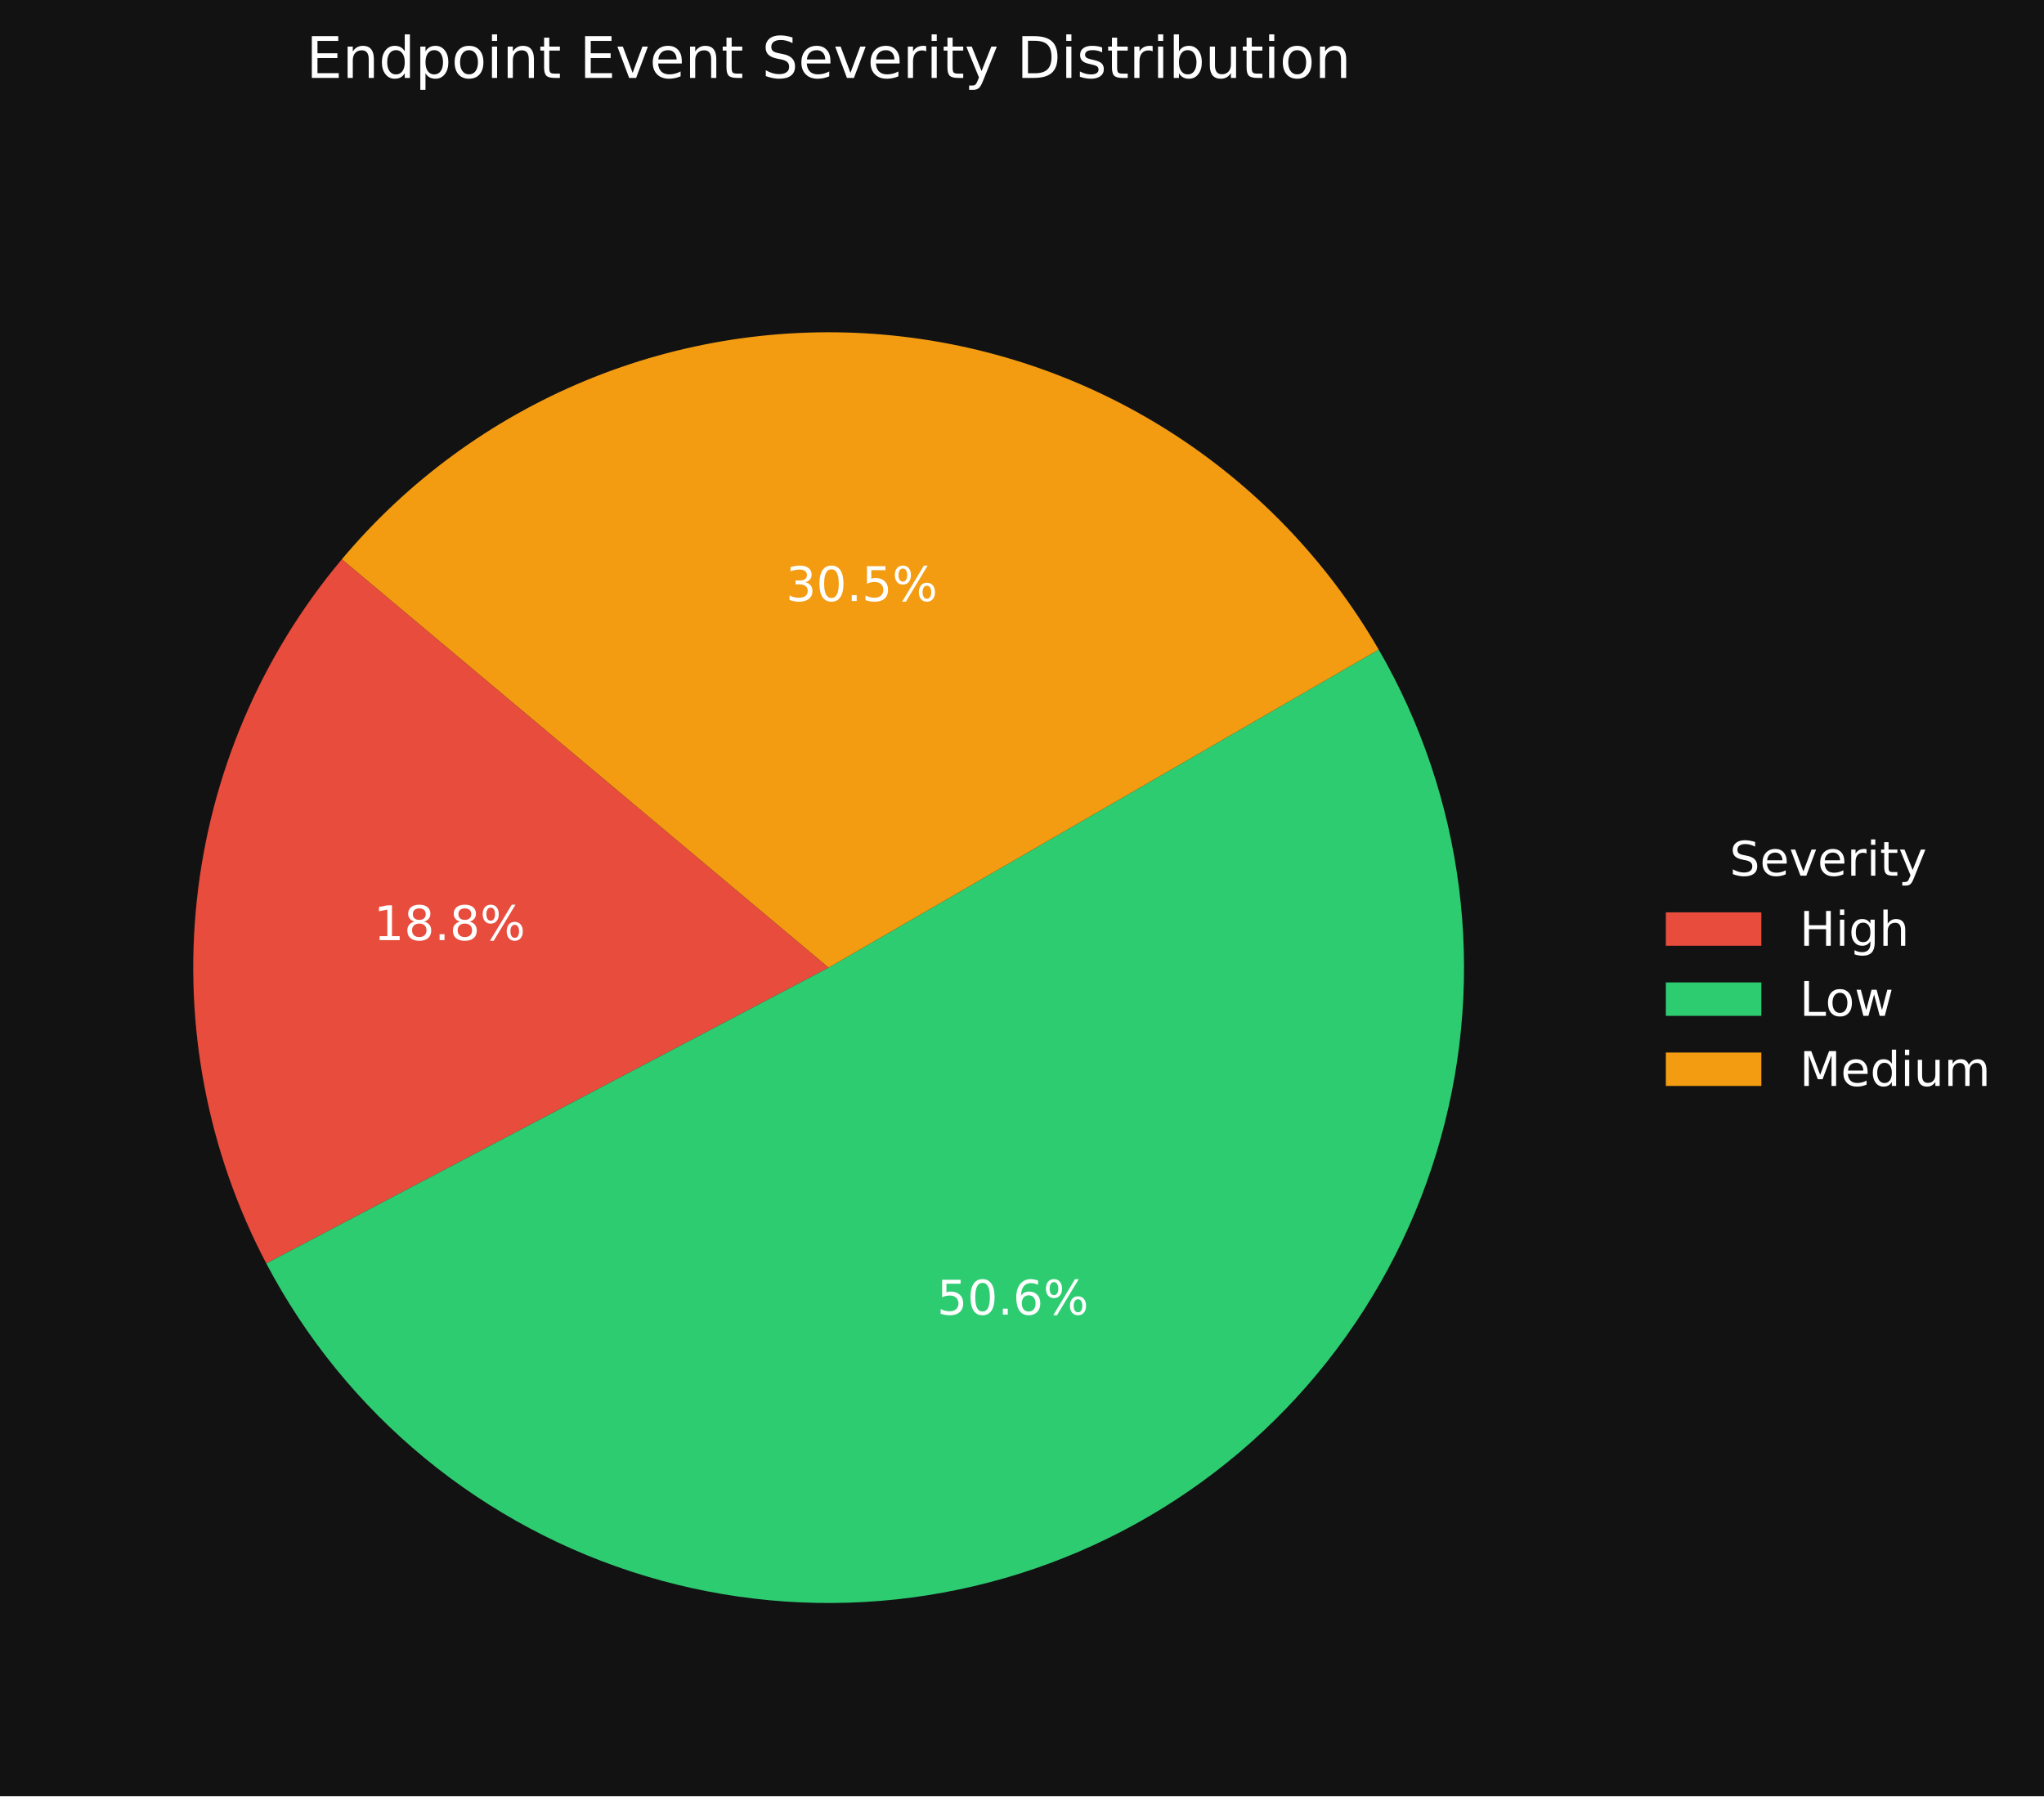
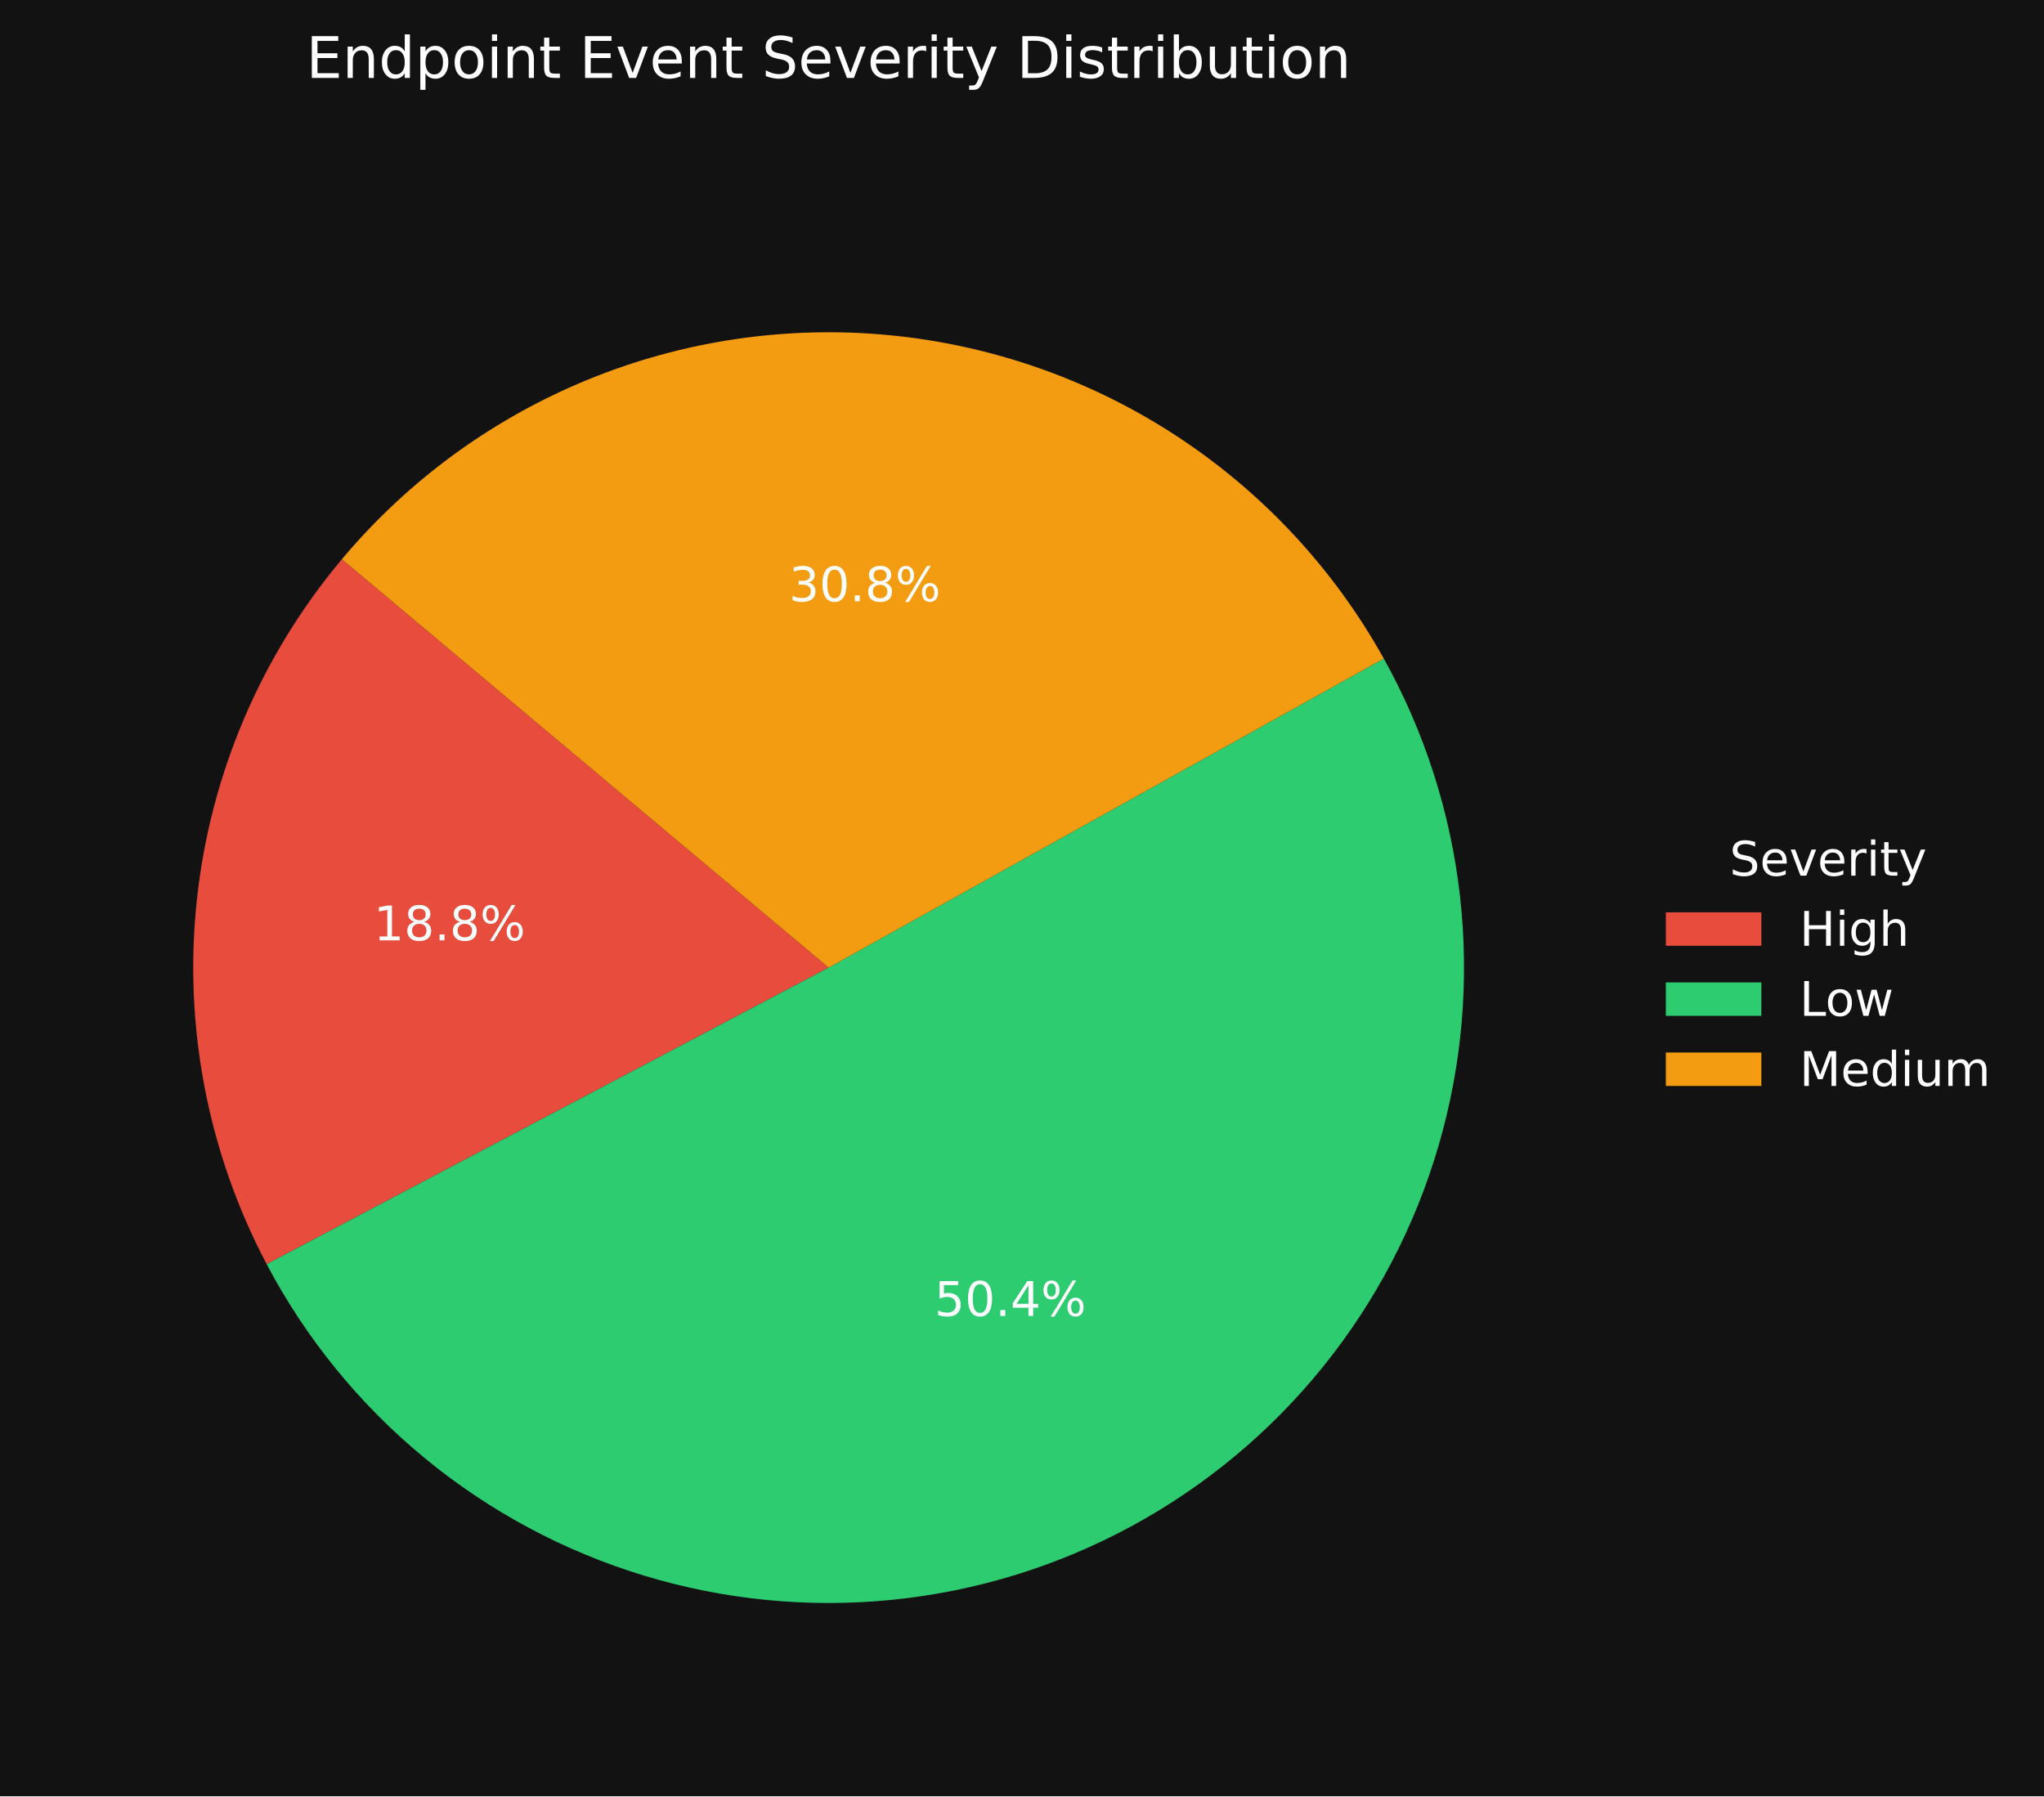
<svg xmlns="http://www.w3.org/2000/svg" xmlns:xlink="http://www.w3.org/1999/xlink" width="428.026pt" height="376.158pt" viewBox="0 0 428.026 376.158" version="1.1">
  <defs>
    <style type="text/css">*{stroke-linejoin: round; stroke-linecap: butt}</style>
  </defs>
  <g id="figure_1">
    <g id="patch_1">
      <path d="M 0 376.158  L 428.026 376.158  L 428.026 -0  L 0 -0  z " style="fill: #121212" />
    </g>
    <g id="axes_1">
      <g id="patch_2">
-         <path d="M 71.593 117.111  C 54.617 137.343 44.043 162.177 41.224 188.436  C 38.405 214.695 43.467 241.208 55.762 264.582  L 173.52 202.638  z " style="fill: #e74c3c" />
+         <path d="M 71.593 117.111  C 54.598 137.366 44.019 162.233 41.215 188.524  C 38.41 214.815 43.504 241.354 55.844 264.738  L 173.52 202.638  z " style="fill: #e74c3c" />
      </g>
      <g id="patch_3">
-         <path d="M 55.762 264.582  C 64.001 280.243 75.282 294.106 88.943 305.354  C 102.604 316.603 118.374 325.014 135.325 330.094  C 152.277 335.174 170.073 336.822 187.67 334.94  C 205.266 333.058 222.311 327.684 237.805 319.134  C 253.299 310.584 266.933 299.028 277.906 285.145  C 288.88 271.261 296.974 255.327 301.714 238.277  C 306.454 221.227 307.746 203.402 305.512 185.847  C 303.279 168.291 297.566 151.357 288.708 136.037  L 173.52 202.638  z " style="fill: #2ecc71" />
+         <path d="M 55.844 264.738  C 64.058 280.302 75.278 294.083 88.854 305.281  C 102.43 316.479 118.093 324.874 134.936 329.977  C 151.778 335.08 169.466 336.792 186.974 335.012  C 204.483 333.233 221.465 327.997 236.936 319.61  C 252.407 311.222 266.061 299.848 277.106 286.147  C 288.152 272.447 296.37 256.69 301.284 239.791  C 306.198 222.893 307.711 205.186 305.735 187.699  C 303.759 170.212 298.333 153.29 289.773 137.914  L 173.52 202.638  z " style="fill: #2ecc71" />
      </g>
      <g id="patch_4">
-         <path d="M 288.708 136.037  C 278.005 117.527 262.996 101.866 244.958 90.386  C 226.919 78.906 206.376 71.942 185.075 70.085  C 163.773 68.228 142.335 71.533 122.582 79.718  C 102.829 87.904 85.337 100.732 71.593 117.111  L 173.52 202.638  z " style="fill: #f39c12" />
+         <path d="M 289.773 137.914  C 279.283 119.073 264.368 103.061 246.318 91.263  C 228.267 79.465 207.616 72.23 186.149 70.183  C 164.682 68.136 143.036 71.338 123.081 79.513  C 103.126 87.688 85.454 100.592 71.593 117.111  L 173.52 202.638  z " style="fill: #f39c12" />
      </g>
      <g id="matplotlib.axis_1" />
      <g id="matplotlib.axis_2" />
      <g id="text_1">
-         <g style="fill: #ffffff" transform="translate(78.25887 196.8763) scale(0.1 -0.1)">
+         <g style="fill: #ffffff" transform="translate(78.25324 196.9289) scale(0.1 -0.1)">
          <defs>
            <path id="DejaVuSans-31" d="M 794 531  L 1825 531  L 1825 4091  L 703 3866  L 703 4441  L 1819 4666  L 2450 4666  L 2450 531  L 3481 531  L 3481 0  L 794 0  L 794 531  z " transform="scale(0.015625)" />
            <path id="DejaVuSans-38" d="M 2034 2216  Q 1584 2216 1326 1975  Q 1069 1734 1069 1313  Q 1069 891 1326 650  Q 1584 409 2034 409  Q 2484 409 2743 651  Q 3003 894 3003 1313  Q 3003 1734 2745 1975  Q 2488 2216 2034 2216  z M 1403 2484  Q 997 2584 770 2862  Q 544 3141 544 3541  Q 544 4100 942 4425  Q 1341 4750 2034 4750  Q 2731 4750 3128 4425  Q 3525 4100 3525 3541  Q 3525 3141 3298 2862  Q 3072 2584 2669 2484  Q 3125 2378 3379 2068  Q 3634 1759 3634 1313  Q 3634 634 3220 271  Q 2806 -91 2034 -91  Q 1263 -91 848 271  Q 434 634 434 1313  Q 434 1759 690 2068  Q 947 2378 1403 2484  z M 1172 3481  Q 1172 3119 1398 2916  Q 1625 2713 2034 2713  Q 2441 2713 2670 2916  Q 2900 3119 2900 3481  Q 2900 3844 2670 4047  Q 2441 4250 2034 4250  Q 1625 4250 1398 4047  Q 1172 3844 1172 3481  z " transform="scale(0.015625)" />
            <path id="DejaVuSans-2e" d="M 684 794  L 1344 794  L 1344 0  L 684 0  L 684 794  z " transform="scale(0.015625)" />
            <path id="DejaVuSans-25" d="M 4653 2053  Q 4381 2053 4226 1822  Q 4072 1591 4072 1178  Q 4072 772 4226 539  Q 4381 306 4653 306  Q 4919 306 5073 539  Q 5228 772 5228 1178  Q 5228 1588 5073 1820  Q 4919 2053 4653 2053  z M 4653 2450  Q 5147 2450 5437 2106  Q 5728 1763 5728 1178  Q 5728 594 5436 251  Q 5144 -91 4653 -91  Q 4153 -91 3862 251  Q 3572 594 3572 1178  Q 3572 1766 3864 2108  Q 4156 2450 4653 2450  z M 1428 4353  Q 1159 4353 1004 4120  Q 850 3888 850 3481  Q 850 3069 1003 2837  Q 1156 2606 1428 2606  Q 1700 2606 1854 2837  Q 2009 3069 2009 3481  Q 2009 3884 1853 4118  Q 1697 4353 1428 4353  z M 4250 4750  L 4750 4750  L 1831 -91  L 1331 -91  L 4250 4750  z M 1428 4750  Q 1922 4750 2215 4408  Q 2509 4066 2509 3481  Q 2509 2891 2217 2550  Q 1925 2209 1428 2209  Q 931 2209 642 2551  Q 353 2894 353 3481  Q 353 4063 643 4406  Q 934 4750 1428 4750  z " transform="scale(0.015625)" />
          </defs>
          <use xlink:href="#DejaVuSans-31" />
          <use xlink:href="#DejaVuSans-38" transform="translate(63.62305 0)" />
          <use xlink:href="#DejaVuSans-2e" transform="translate(127.2461 0)" />
          <use xlink:href="#DejaVuSans-38" transform="translate(159.0332 0)" />
          <use xlink:href="#DejaVuSans-25" transform="translate(222.6562 0)" />
        </g>
      </g>
      <g id="text_2">
-         <g style="fill: #ffffff" transform="translate(196.2075 275.2951) scale(0.1 -0.1)">
+         <g style="fill: #ffffff" transform="translate(195.686 275.5804) scale(0.1 -0.1)">
          <defs>
            <path id="DejaVuSans-35" d="M 691 4666  L 3169 4666  L 3169 4134  L 1269 4134  L 1269 2991  Q 1406 3038 1543 3061  Q 1681 3084 1819 3084  Q 2600 3084 3056 2656  Q 3513 2228 3513 1497  Q 3513 744 3044 326  Q 2575 -91 1722 -91  Q 1428 -91 1123 -41  Q 819 9 494 109  L 494 744  Q 775 591 1075 516  Q 1375 441 1709 441  Q 2250 441 2565 725  Q 2881 1009 2881 1497  Q 2881 1984 2565 2268  Q 2250 2553 1709 2553  Q 1456 2553 1204 2497  Q 953 2441 691 2322  L 691 4666  z " transform="scale(0.015625)" />
            <path id="DejaVuSans-30" d="M 2034 4250  Q 1547 4250 1301 3770  Q 1056 3291 1056 2328  Q 1056 1369 1301 889  Q 1547 409 2034 409  Q 2525 409 2770 889  Q 3016 1369 3016 2328  Q 3016 3291 2770 3770  Q 2525 4250 2034 4250  z M 2034 4750  Q 2819 4750 3233 4129  Q 3647 3509 3647 2328  Q 3647 1150 3233 529  Q 2819 -91 2034 -91  Q 1250 -91 836 529  Q 422 1150 422 2328  Q 422 3509 836 4129  Q 1250 4750 2034 4750  z " transform="scale(0.015625)" />
-             <path id="DejaVuSans-36" d="M 2113 2584  Q 1688 2584 1439 2293  Q 1191 2003 1191 1497  Q 1191 994 1439 701  Q 1688 409 2113 409  Q 2538 409 2786 701  Q 3034 994 3034 1497  Q 3034 2003 2786 2293  Q 2538 2584 2113 2584  z M 3366 4563  L 3366 3988  Q 3128 4100 2886 4159  Q 2644 4219 2406 4219  Q 1781 4219 1451 3797  Q 1122 3375 1075 2522  Q 1259 2794 1537 2939  Q 1816 3084 2150 3084  Q 2853 3084 3261 2657  Q 3669 2231 3669 1497  Q 3669 778 3244 343  Q 2819 -91 2113 -91  Q 1303 -91 875 529  Q 447 1150 447 2328  Q 447 3434 972 4092  Q 1497 4750 2381 4750  Q 2619 4750 2861 4703  Q 3103 4656 3366 4563  z " transform="scale(0.015625)" />
+             <path id="DejaVuSans-34" d="M 2419 4116  L 825 1625  L 2419 1625  L 2419 4116  z M 2253 4666  L 3047 4666  L 3047 1625  L 3713 1625  L 3713 1100  L 3047 1100  L 3047 0  L 2419 0  L 2419 1100  L 313 1100  L 313 1709  L 2253 4666  z " transform="scale(0.015625)" />
          </defs>
          <use xlink:href="#DejaVuSans-35" />
          <use xlink:href="#DejaVuSans-30" transform="translate(63.62305 0)" />
          <use xlink:href="#DejaVuSans-2e" transform="translate(127.2461 0)" />
-           <use xlink:href="#DejaVuSans-36" transform="translate(159.0332 0)" />
+           <use xlink:href="#DejaVuSans-34" transform="translate(159.0332 0)" />
          <use xlink:href="#DejaVuSans-25" transform="translate(222.6562 0)" />
        </g>
      </g>
      <g id="text_3">
-         <g style="fill: #ffffff" transform="translate(164.5691 125.8655) scale(0.1 -0.1)">
+         <g style="fill: #ffffff" transform="translate(165.2137 125.9243) scale(0.1 -0.1)">
          <defs>
            <path id="DejaVuSans-33" d="M 2597 2516  Q 3050 2419 3304 2112  Q 3559 1806 3559 1356  Q 3559 666 3084 287  Q 2609 -91 1734 -91  Q 1441 -91 1130 -33  Q 819 25 488 141  L 488 750  Q 750 597 1062 519  Q 1375 441 1716 441  Q 2309 441 2620 675  Q 2931 909 2931 1356  Q 2931 1769 2642 2001  Q 2353 2234 1838 2234  L 1294 2234  L 1294 2753  L 1863 2753  Q 2328 2753 2575 2939  Q 2822 3125 2822 3475  Q 2822 3834 2567 4026  Q 2313 4219 1838 4219  Q 1578 4219 1281 4162  Q 984 4106 628 3988  L 628 4550  Q 988 4650 1302 4700  Q 1616 4750 1894 4750  Q 2613 4750 3031 4423  Q 3450 4097 3450 3541  Q 3450 3153 3228 2886  Q 3006 2619 2597 2516  z " transform="scale(0.015625)" />
          </defs>
          <use xlink:href="#DejaVuSans-33" />
          <use xlink:href="#DejaVuSans-30" transform="translate(63.62305 0)" />
          <use xlink:href="#DejaVuSans-2e" transform="translate(127.2461 0)" />
-           <use xlink:href="#DejaVuSans-35" transform="translate(159.0332 0)" />
+           <use xlink:href="#DejaVuSans-38" transform="translate(159.0332 0)" />
          <use xlink:href="#DejaVuSans-25" transform="translate(222.6562 0)" />
        </g>
      </g>
      <g id="text_4">
        <g style="fill: #ffffff" transform="translate(64.12219 16.31812) scale(0.12 -0.12)">
          <defs>
            <path id="DejaVuSans-45" d="M 628 4666  L 3578 4666  L 3578 4134  L 1259 4134  L 1259 2753  L 3481 2753  L 3481 2222  L 1259 2222  L 1259 531  L 3634 531  L 3634 0  L 628 0  L 628 4666  z " transform="scale(0.015625)" />
            <path id="DejaVuSans-6e" d="M 3513 2113  L 3513 0  L 2938 0  L 2938 2094  Q 2938 2591 2744 2837  Q 2550 3084 2163 3084  Q 1697 3084 1428 2787  Q 1159 2491 1159 1978  L 1159 0  L 581 0  L 581 3500  L 1159 3500  L 1159 2956  Q 1366 3272 1645 3428  Q 1925 3584 2291 3584  Q 2894 3584 3203 3211  Q 3513 2838 3513 2113  z " transform="scale(0.015625)" />
            <path id="DejaVuSans-64" d="M 2906 2969  L 2906 4863  L 3481 4863  L 3481 0  L 2906 0  L 2906 525  Q 2725 213 2448 61  Q 2172 -91 1784 -91  Q 1150 -91 751 415  Q 353 922 353 1747  Q 353 2572 751 3078  Q 1150 3584 1784 3584  Q 2172 3584 2448 3432  Q 2725 3281 2906 2969  z M 947 1747  Q 947 1113 1208 752  Q 1469 391 1925 391  Q 2381 391 2643 752  Q 2906 1113 2906 1747  Q 2906 2381 2643 2742  Q 2381 3103 1925 3103  Q 1469 3103 1208 2742  Q 947 2381 947 1747  z " transform="scale(0.015625)" />
            <path id="DejaVuSans-70" d="M 1159 525  L 1159 -1331  L 581 -1331  L 581 3500  L 1159 3500  L 1159 2969  Q 1341 3281 1617 3432  Q 1894 3584 2278 3584  Q 2916 3584 3314 3078  Q 3713 2572 3713 1747  Q 3713 922 3314 415  Q 2916 -91 2278 -91  Q 1894 -91 1617 61  Q 1341 213 1159 525  z M 3116 1747  Q 3116 2381 2855 2742  Q 2594 3103 2138 3103  Q 1681 3103 1420 2742  Q 1159 2381 1159 1747  Q 1159 1113 1420 752  Q 1681 391 2138 391  Q 2594 391 2855 752  Q 3116 1113 3116 1747  z " transform="scale(0.015625)" />
            <path id="DejaVuSans-6f" d="M 1959 3097  Q 1497 3097 1228 2736  Q 959 2375 959 1747  Q 959 1119 1226 758  Q 1494 397 1959 397  Q 2419 397 2687 759  Q 2956 1122 2956 1747  Q 2956 2369 2687 2733  Q 2419 3097 1959 3097  z M 1959 3584  Q 2709 3584 3137 3096  Q 3566 2609 3566 1747  Q 3566 888 3137 398  Q 2709 -91 1959 -91  Q 1206 -91 779 398  Q 353 888 353 1747  Q 353 2609 779 3096  Q 1206 3584 1959 3584  z " transform="scale(0.015625)" />
            <path id="DejaVuSans-69" d="M 603 3500  L 1178 3500  L 1178 0  L 603 0  L 603 3500  z M 603 4863  L 1178 4863  L 1178 4134  L 603 4134  L 603 4863  z " transform="scale(0.015625)" />
            <path id="DejaVuSans-74" d="M 1172 4494  L 1172 3500  L 2356 3500  L 2356 3053  L 1172 3053  L 1172 1153  Q 1172 725 1289 603  Q 1406 481 1766 481  L 2356 481  L 2356 0  L 1766 0  Q 1100 0 847 248  Q 594 497 594 1153  L 594 3053  L 172 3053  L 172 3500  L 594 3500  L 594 4494  L 1172 4494  z " transform="scale(0.015625)" />
            <path id="DejaVuSans-20" transform="scale(0.015625)" />
            <path id="DejaVuSans-76" d="M 191 3500  L 800 3500  L 1894 563  L 2988 3500  L 3597 3500  L 2284 0  L 1503 0  L 191 3500  z " transform="scale(0.015625)" />
            <path id="DejaVuSans-65" d="M 3597 1894  L 3597 1613  L 953 1613  Q 991 1019 1311 708  Q 1631 397 2203 397  Q 2534 397 2845 478  Q 3156 559 3463 722  L 3463 178  Q 3153 47 2828 -22  Q 2503 -91 2169 -91  Q 1331 -91 842 396  Q 353 884 353 1716  Q 353 2575 817 3079  Q 1281 3584 2069 3584  Q 2775 3584 3186 3129  Q 3597 2675 3597 1894  z M 3022 2063  Q 3016 2534 2758 2815  Q 2500 3097 2075 3097  Q 1594 3097 1305 2825  Q 1016 2553 972 2059  L 3022 2063  z " transform="scale(0.015625)" />
            <path id="DejaVuSans-53" d="M 3425 4513  L 3425 3897  Q 3066 4069 2747 4153  Q 2428 4238 2131 4238  Q 1616 4238 1336 4038  Q 1056 3838 1056 3469  Q 1056 3159 1242 3001  Q 1428 2844 1947 2747  L 2328 2669  Q 3034 2534 3370 2195  Q 3706 1856 3706 1288  Q 3706 609 3251 259  Q 2797 -91 1919 -91  Q 1588 -91 1214 -16  Q 841 59 441 206  L 441 856  Q 825 641 1194 531  Q 1563 422 1919 422  Q 2459 422 2753 634  Q 3047 847 3047 1241  Q 3047 1584 2836 1778  Q 2625 1972 2144 2069  L 1759 2144  Q 1053 2284 737 2584  Q 422 2884 422 3419  Q 422 4038 858 4394  Q 1294 4750 2059 4750  Q 2388 4750 2728 4690  Q 3069 4631 3425 4513  z " transform="scale(0.015625)" />
            <path id="DejaVuSans-72" d="M 2631 2963  Q 2534 3019 2420 3045  Q 2306 3072 2169 3072  Q 1681 3072 1420 2755  Q 1159 2438 1159 1844  L 1159 0  L 581 0  L 581 3500  L 1159 3500  L 1159 2956  Q 1341 3275 1631 3429  Q 1922 3584 2338 3584  Q 2397 3584 2469 3576  Q 2541 3569 2628 3553  L 2631 2963  z " transform="scale(0.015625)" />
            <path id="DejaVuSans-79" d="M 2059 -325  Q 1816 -950 1584 -1140  Q 1353 -1331 966 -1331  L 506 -1331  L 506 -850  L 844 -850  Q 1081 -850 1212 -737  Q 1344 -625 1503 -206  L 1606 56  L 191 3500  L 800 3500  L 1894 763  L 2988 3500  L 3597 3500  L 2059 -325  z " transform="scale(0.015625)" />
            <path id="DejaVuSans-44" d="M 1259 4147  L 1259 519  L 2022 519  Q 2988 519 3436 956  Q 3884 1394 3884 2338  Q 3884 3275 3436 3711  Q 2988 4147 2022 4147  L 1259 4147  z M 628 4666  L 1925 4666  Q 3281 4666 3915 4102  Q 4550 3538 4550 2338  Q 4550 1131 3912 565  Q 3275 0 1925 0  L 628 0  L 628 4666  z " transform="scale(0.015625)" />
            <path id="DejaVuSans-73" d="M 2834 3397  L 2834 2853  Q 2591 2978 2328 3040  Q 2066 3103 1784 3103  Q 1356 3103 1142 2972  Q 928 2841 928 2578  Q 928 2378 1081 2264  Q 1234 2150 1697 2047  L 1894 2003  Q 2506 1872 2764 1633  Q 3022 1394 3022 966  Q 3022 478 2636 193  Q 2250 -91 1575 -91  Q 1294 -91 989 -36  Q 684 19 347 128  L 347 722  Q 666 556 975 473  Q 1284 391 1588 391  Q 1994 391 2212 530  Q 2431 669 2431 922  Q 2431 1156 2273 1281  Q 2116 1406 1581 1522  L 1381 1569  Q 847 1681 609 1914  Q 372 2147 372 2553  Q 372 3047 722 3315  Q 1072 3584 1716 3584  Q 2034 3584 2315 3537  Q 2597 3491 2834 3397  z " transform="scale(0.015625)" />
            <path id="DejaVuSans-62" d="M 3116 1747  Q 3116 2381 2855 2742  Q 2594 3103 2138 3103  Q 1681 3103 1420 2742  Q 1159 2381 1159 1747  Q 1159 1113 1420 752  Q 1681 391 2138 391  Q 2594 391 2855 752  Q 3116 1113 3116 1747  z M 1159 2969  Q 1341 3281 1617 3432  Q 1894 3584 2278 3584  Q 2916 3584 3314 3078  Q 3713 2572 3713 1747  Q 3713 922 3314 415  Q 2916 -91 2278 -91  Q 1894 -91 1617 61  Q 1341 213 1159 525  L 1159 0  L 581 0  L 581 4863  L 1159 4863  L 1159 2969  z " transform="scale(0.015625)" />
            <path id="DejaVuSans-75" d="M 544 1381  L 544 3500  L 1119 3500  L 1119 1403  Q 1119 906 1312 657  Q 1506 409 1894 409  Q 2359 409 2629 706  Q 2900 1003 2900 1516  L 2900 3500  L 3475 3500  L 3475 0  L 2900 0  L 2900 538  Q 2691 219 2414 64  Q 2138 -91 1772 -91  Q 1169 -91 856 284  Q 544 659 544 1381  z M 1991 3584  L 1991 3584  z " transform="scale(0.015625)" />
          </defs>
          <use xlink:href="#DejaVuSans-45" />
          <use xlink:href="#DejaVuSans-6e" transform="translate(63.18359 0)" />
          <use xlink:href="#DejaVuSans-64" transform="translate(126.5625 0)" />
          <use xlink:href="#DejaVuSans-70" transform="translate(190.0391 0)" />
          <use xlink:href="#DejaVuSans-6f" transform="translate(253.5156 0)" />
          <use xlink:href="#DejaVuSans-69" transform="translate(314.6973 0)" />
          <use xlink:href="#DejaVuSans-6e" transform="translate(342.4805 0)" />
          <use xlink:href="#DejaVuSans-74" transform="translate(405.8594 0)" />
          <use xlink:href="#DejaVuSans-20" transform="translate(445.0684 0)" />
          <use xlink:href="#DejaVuSans-45" transform="translate(476.8555 0)" />
          <use xlink:href="#DejaVuSans-76" transform="translate(540.0391 0)" />
          <use xlink:href="#DejaVuSans-65" transform="translate(599.2188 0)" />
          <use xlink:href="#DejaVuSans-6e" transform="translate(660.7422 0)" />
          <use xlink:href="#DejaVuSans-74" transform="translate(724.1211 0)" />
          <use xlink:href="#DejaVuSans-20" transform="translate(763.3301 0)" />
          <use xlink:href="#DejaVuSans-53" transform="translate(795.1172 0)" />
          <use xlink:href="#DejaVuSans-65" transform="translate(858.5938 0)" />
          <use xlink:href="#DejaVuSans-76" transform="translate(920.1172 0)" />
          <use xlink:href="#DejaVuSans-65" transform="translate(979.2969 0)" />
          <use xlink:href="#DejaVuSans-72" transform="translate(1040.82 0)" />
          <use xlink:href="#DejaVuSans-69" transform="translate(1081.934 0)" />
          <use xlink:href="#DejaVuSans-74" transform="translate(1109.717 0)" />
          <use xlink:href="#DejaVuSans-79" transform="translate(1148.926 0)" />
          <use xlink:href="#DejaVuSans-20" transform="translate(1208.105 0)" />
          <use xlink:href="#DejaVuSans-44" transform="translate(1239.893 0)" />
          <use xlink:href="#DejaVuSans-69" transform="translate(1316.895 0)" />
          <use xlink:href="#DejaVuSans-73" transform="translate(1344.678 0)" />
          <use xlink:href="#DejaVuSans-74" transform="translate(1396.777 0)" />
          <use xlink:href="#DejaVuSans-72" transform="translate(1435.986 0)" />
          <use xlink:href="#DejaVuSans-69" transform="translate(1477.1 0)" />
          <use xlink:href="#DejaVuSans-62" transform="translate(1504.883 0)" />
          <use xlink:href="#DejaVuSans-75" transform="translate(1568.359 0)" />
          <use xlink:href="#DejaVuSans-74" transform="translate(1631.738 0)" />
          <use xlink:href="#DejaVuSans-69" transform="translate(1670.947 0)" />
          <use xlink:href="#DejaVuSans-6f" transform="translate(1698.73 0)" />
          <use xlink:href="#DejaVuSans-6e" transform="translate(1759.912 0)" />
        </g>
      </g>
      <g id="legend_1">
        <g id="text_5">
          <g style="fill: #ffffff" transform="translate(362.1822 183.3803) scale(0.1 -0.1)">
            <use xlink:href="#DejaVuSans-53" />
            <use xlink:href="#DejaVuSans-65" transform="translate(63.47656 0)" />
            <use xlink:href="#DejaVuSans-76" transform="translate(125 0)" />
            <use xlink:href="#DejaVuSans-65" transform="translate(184.1797 0)" />
            <use xlink:href="#DejaVuSans-72" transform="translate(245.7031 0)" />
            <use xlink:href="#DejaVuSans-69" transform="translate(286.8164 0)" />
            <use xlink:href="#DejaVuSans-74" transform="translate(314.5996 0)" />
            <use xlink:href="#DejaVuSans-79" transform="translate(353.8086 0)" />
          </g>
        </g>
        <g id="patch_5">
          <path d="M 348.84 198.058  L 368.84 198.058  L 368.84 191.058  L 348.84 191.058  z " style="fill: #e74c3c" />
        </g>
        <g id="text_6">
          <g style="fill: #ffffff" transform="translate(376.84 198.0584) scale(0.1 -0.1)">
            <defs>
              <path id="DejaVuSans-48" d="M 628 4666  L 1259 4666  L 1259 2753  L 3553 2753  L 3553 4666  L 4184 4666  L 4184 0  L 3553 0  L 3553 2222  L 1259 2222  L 1259 0  L 628 0  L 628 4666  z " transform="scale(0.015625)" />
              <path id="DejaVuSans-67" d="M 2906 1791  Q 2906 2416 2648 2759  Q 2391 3103 1925 3103  Q 1463 3103 1205 2759  Q 947 2416 947 1791  Q 947 1169 1205 825  Q 1463 481 1925 481  Q 2391 481 2648 825  Q 2906 1169 2906 1791  z M 3481 434  Q 3481 -459 3084 -895  Q 2688 -1331 1869 -1331  Q 1566 -1331 1297 -1286  Q 1028 -1241 775 -1147  L 775 -588  Q 1028 -725 1275 -790  Q 1522 -856 1778 -856  Q 2344 -856 2625 -561  Q 2906 -266 2906 331  L 2906 616  Q 2728 306 2450 153  Q 2172 0 1784 0  Q 1141 0 747 490  Q 353 981 353 1791  Q 353 2603 747 3093  Q 1141 3584 1784 3584  Q 2172 3584 2450 3431  Q 2728 3278 2906 2969  L 2906 3500  L 3481 3500  L 3481 434  z " transform="scale(0.015625)" />
              <path id="DejaVuSans-68" d="M 3513 2113  L 3513 0  L 2938 0  L 2938 2094  Q 2938 2591 2744 2837  Q 2550 3084 2163 3084  Q 1697 3084 1428 2787  Q 1159 2491 1159 1978  L 1159 0  L 581 0  L 581 4863  L 1159 4863  L 1159 2956  Q 1366 3272 1645 3428  Q 1925 3584 2291 3584  Q 2894 3584 3203 3211  Q 3513 2838 3513 2113  z " transform="scale(0.015625)" />
            </defs>
            <use xlink:href="#DejaVuSans-48" />
            <use xlink:href="#DejaVuSans-69" transform="translate(75.19531 0)" />
            <use xlink:href="#DejaVuSans-67" transform="translate(102.9785 0)" />
            <use xlink:href="#DejaVuSans-68" transform="translate(166.4551 0)" />
          </g>
        </g>
        <g id="patch_6">
          <path d="M 348.84 212.737  L 368.84 212.737  L 368.84 205.737  L 348.84 205.737  z " style="fill: #2ecc71" />
        </g>
        <g id="text_7">
          <g style="fill: #ffffff" transform="translate(376.84 212.7366) scale(0.1 -0.1)">
            <defs>
              <path id="DejaVuSans-4c" d="M 628 4666  L 1259 4666  L 1259 531  L 3531 531  L 3531 0  L 628 0  L 628 4666  z " transform="scale(0.015625)" />
              <path id="DejaVuSans-77" d="M 269 3500  L 844 3500  L 1563 769  L 2278 3500  L 2956 3500  L 3675 769  L 4391 3500  L 4966 3500  L 4050 0  L 3372 0  L 2619 2869  L 1863 0  L 1184 0  L 269 3500  z " transform="scale(0.015625)" />
            </defs>
            <use xlink:href="#DejaVuSans-4c" />
            <use xlink:href="#DejaVuSans-6f" transform="translate(53.96289 0)" />
            <use xlink:href="#DejaVuSans-77" transform="translate(115.1445 0)" />
          </g>
        </g>
        <g id="patch_7">
          <path d="M 348.84 227.415  L 368.84 227.415  L 368.84 220.415  L 348.84 220.415  z " style="fill: #f39c12" />
        </g>
        <g id="text_8">
          <g style="fill: #ffffff" transform="translate(376.84 227.4147) scale(0.1 -0.1)">
            <defs>
              <path id="DejaVuSans-4d" d="M 628 4666  L 1569 4666  L 2759 1491  L 3956 4666  L 4897 4666  L 4897 0  L 4281 0  L 4281 4097  L 3078 897  L 2444 897  L 1241 4097  L 1241 0  L 628 0  L 628 4666  z " transform="scale(0.015625)" />
              <path id="DejaVuSans-6d" d="M 3328 2828  Q 3544 3216 3844 3400  Q 4144 3584 4550 3584  Q 5097 3584 5394 3201  Q 5691 2819 5691 2113  L 5691 0  L 5113 0  L 5113 2094  Q 5113 2597 4934 2840  Q 4756 3084 4391 3084  Q 3944 3084 3684 2787  Q 3425 2491 3425 1978  L 3425 0  L 2847 0  L 2847 2094  Q 2847 2600 2669 2842  Q 2491 3084 2119 3084  Q 1678 3084 1418 2786  Q 1159 2488 1159 1978  L 1159 0  L 581 0  L 581 3500  L 1159 3500  L 1159 2956  Q 1356 3278 1631 3431  Q 1906 3584 2284 3584  Q 2666 3584 2933 3390  Q 3200 3197 3328 2828  z " transform="scale(0.015625)" />
            </defs>
            <use xlink:href="#DejaVuSans-4d" />
            <use xlink:href="#DejaVuSans-65" transform="translate(86.2793 0)" />
            <use xlink:href="#DejaVuSans-64" transform="translate(147.8027 0)" />
            <use xlink:href="#DejaVuSans-69" transform="translate(211.2793 0)" />
            <use xlink:href="#DejaVuSans-75" transform="translate(239.0625 0)" />
            <use xlink:href="#DejaVuSans-6d" transform="translate(302.4414 0)" />
          </g>
        </g>
      </g>
    </g>
  </g>
</svg>
